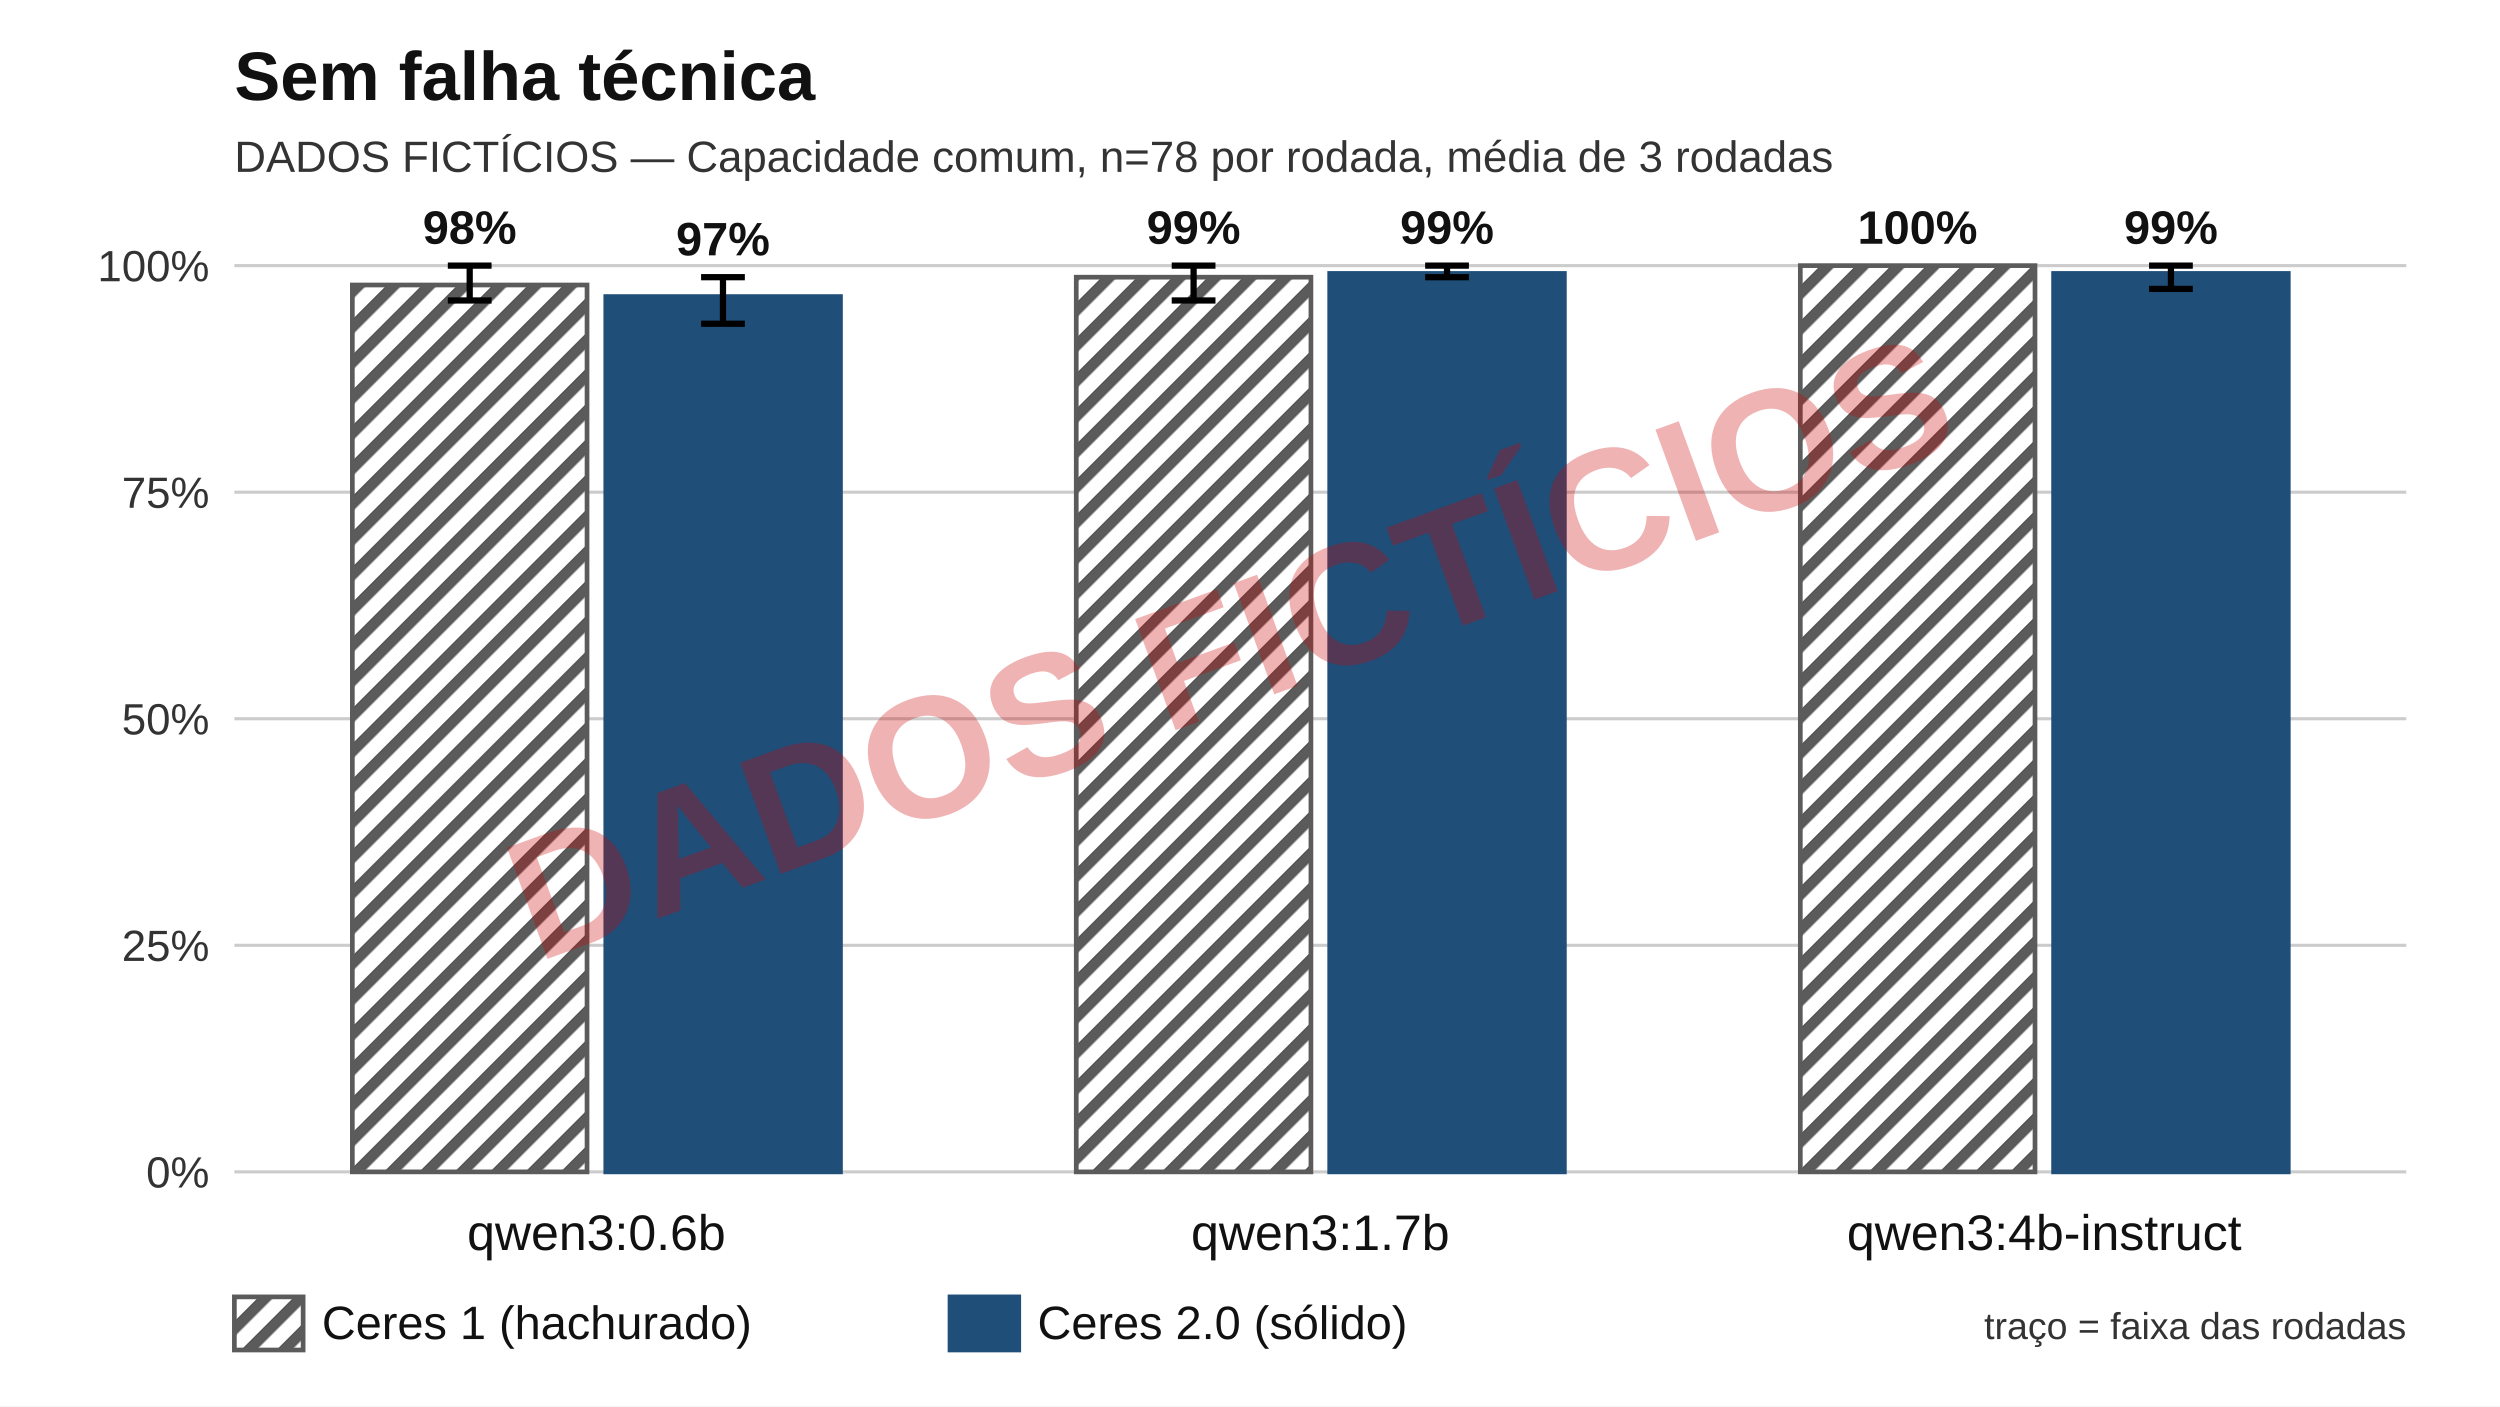
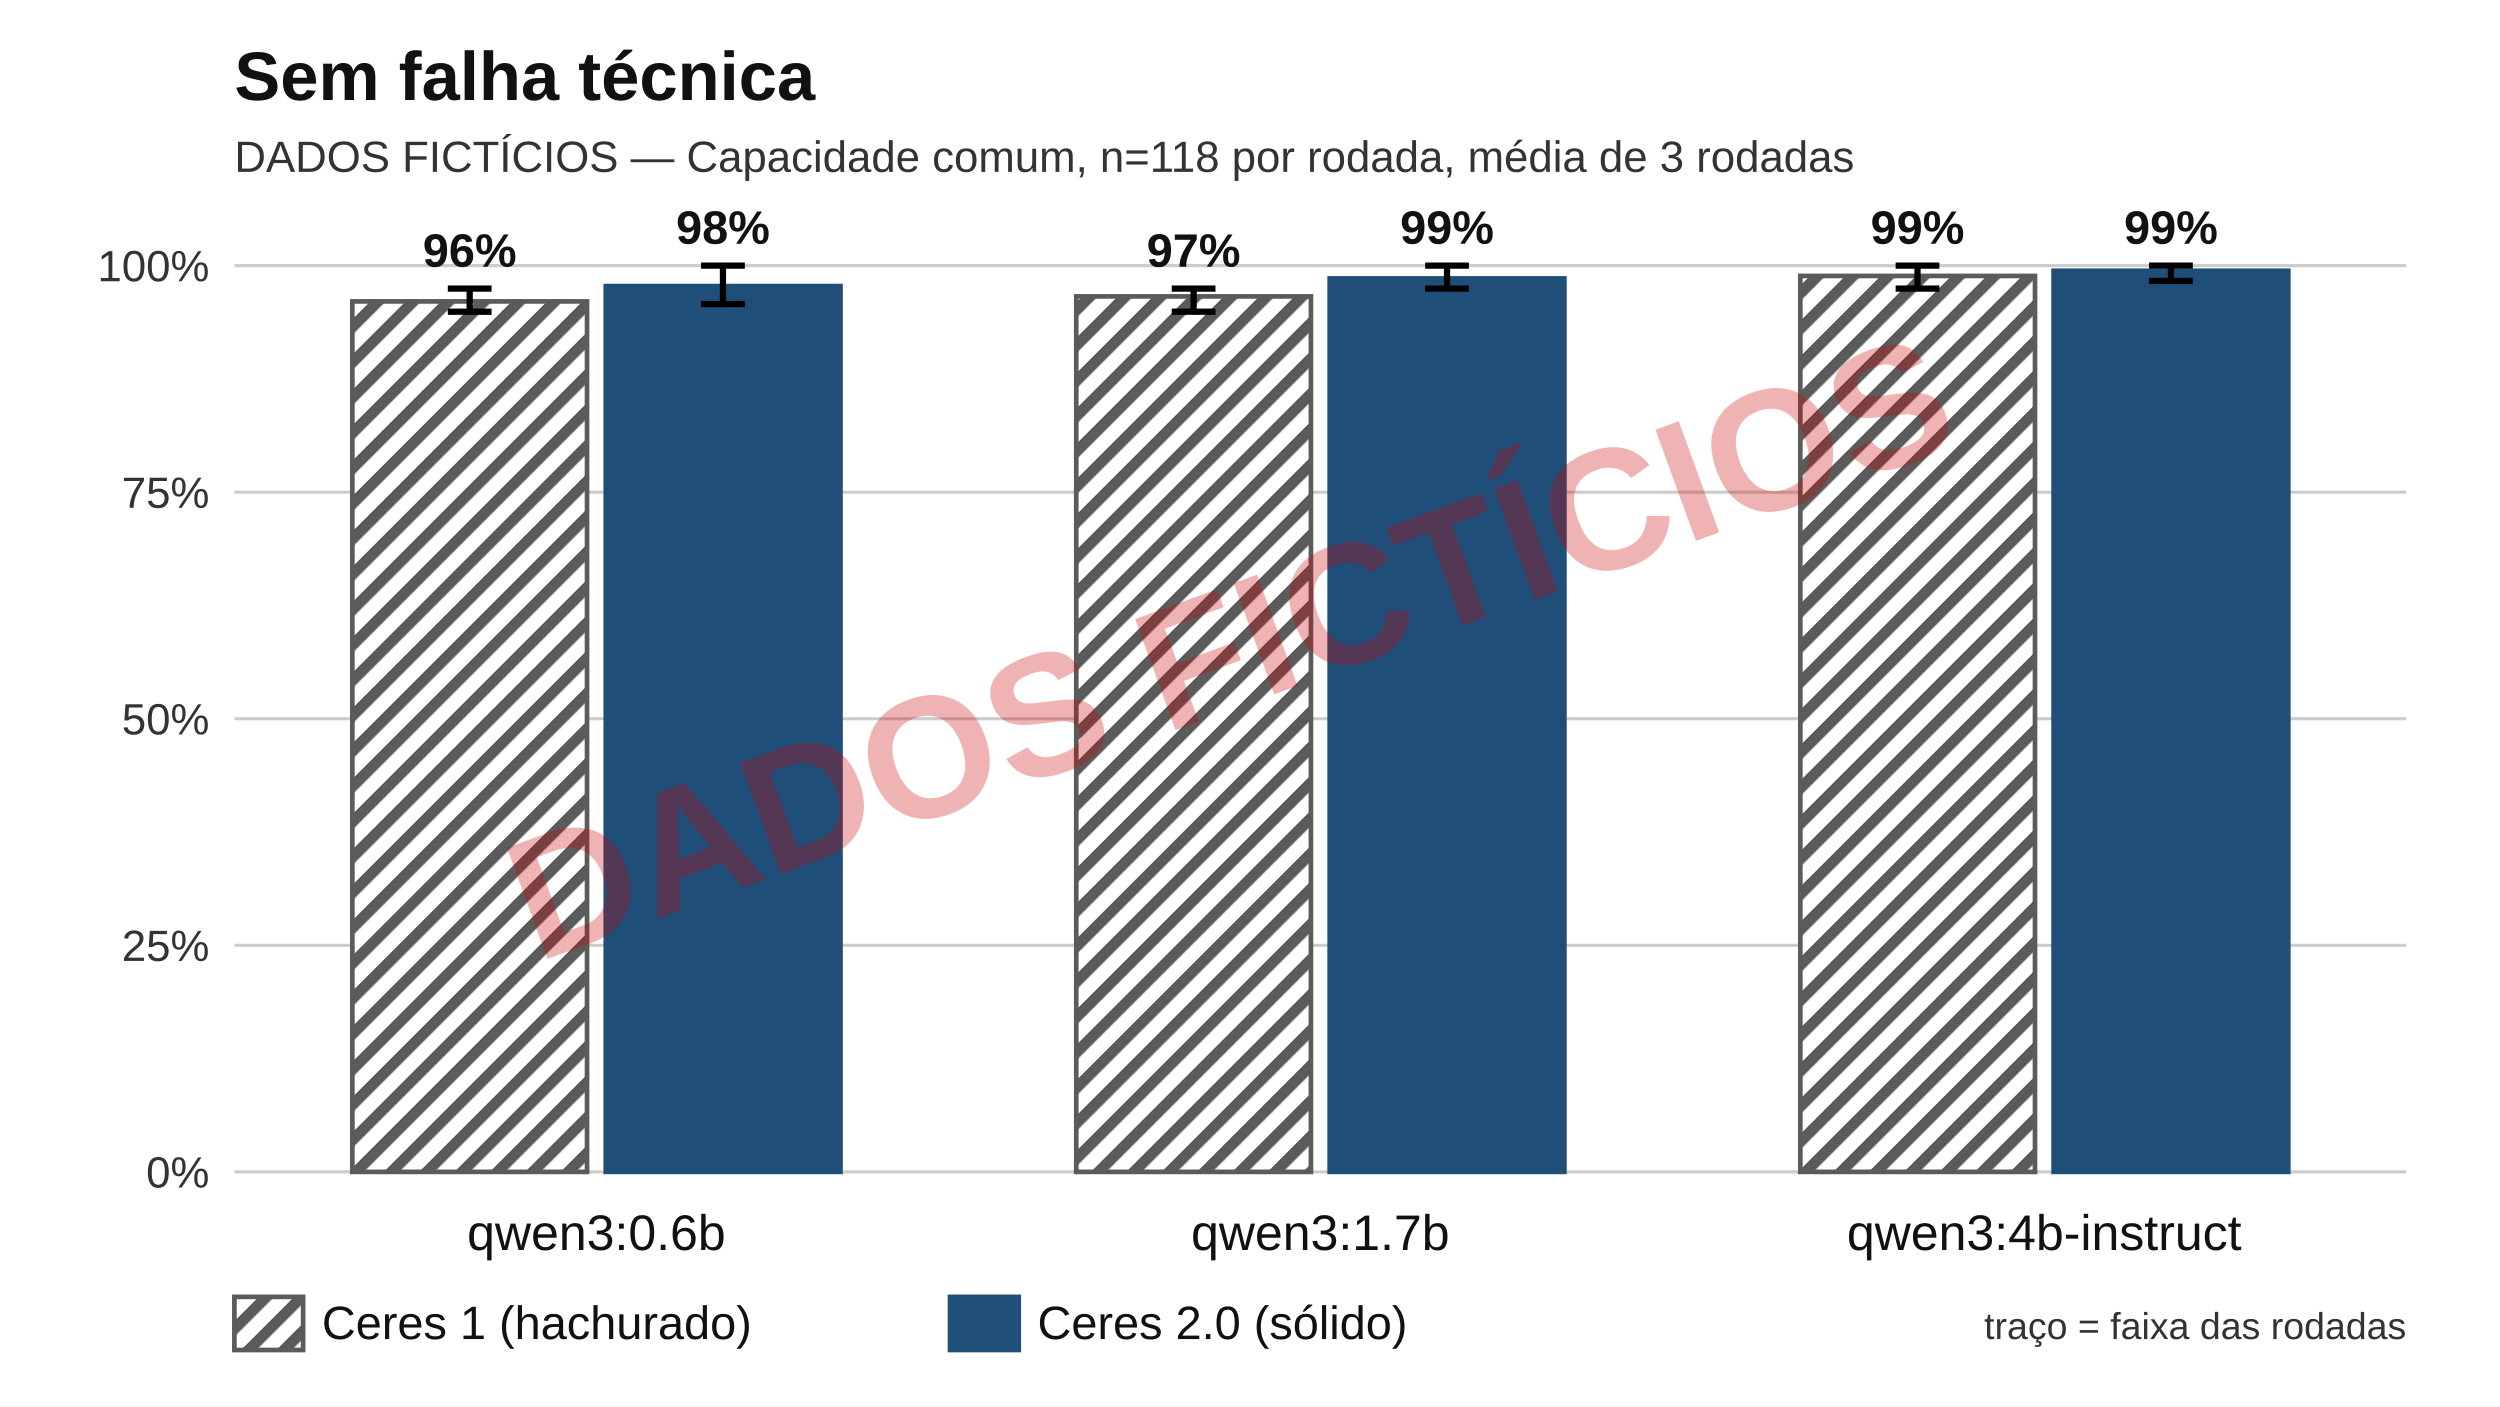
<svg xmlns="http://www.w3.org/2000/svg" viewBox="0 0 1600 900" width="1600" height="900" font-family="Arial, Helvetica, sans-serif" role="img" aria-label="Sem falha técnica">
  <defs>
    <pattern id="hachura-diagonal" width="16" height="16" patternUnits="userSpaceOnUse" patternTransform="rotate(45)">
      <rect width="16" height="16" fill="#ffffff" />
      <rect width="7" height="16" fill="#5b5b5b" />
    </pattern>
    <pattern id="hachura-pontos" width="14" height="14" patternUnits="userSpaceOnUse">
      <rect width="14" height="14" fill="#ffffff" />
      <circle cx="7" cy="7" r="4" fill="#7a4b00" />
    </pattern>
  </defs>
  <rect width="1600" height="900" fill="#ffffff" />
  <text x="150" y="64" font-size="44" font-weight="bold" fill="#111111">Sem falha técnica</text>
-   <text x="150" y="110" font-size="28" fill="#333333">DADOS FICTÍCIOS — Capacidade comum, n=78 por rodada, média de 3 rodadas</text>
+   <text x="150" y="110" font-size="28" fill="#333333">DADOS FICTÍCIOS — Capacidade comum, n=118 por rodada, média de 3 rodadas</text>
  <line x1="150" y1="750.0" x2="1540" y2="750.0" stroke="#cccccc" stroke-width="2" />
  <text x="134" y="760.0" font-size="28" text-anchor="end" fill="#333333">0%</text>
  <line x1="150" y1="605.0" x2="1540" y2="605.0" stroke="#cccccc" stroke-width="2" />
  <text x="134" y="615.0" font-size="28" text-anchor="end" fill="#333333">25%</text>
  <line x1="150" y1="460.0" x2="1540" y2="460.0" stroke="#cccccc" stroke-width="2" />
  <text x="134" y="470.0" font-size="28" text-anchor="end" fill="#333333">50%</text>
  <line x1="150" y1="315.0" x2="1540" y2="315.0" stroke="#cccccc" stroke-width="2" />
  <text x="134" y="325.0" font-size="28" text-anchor="end" fill="#333333">75%</text>
  <line x1="150" y1="170.0" x2="1540" y2="170.0" stroke="#cccccc" stroke-width="2" />
  <text x="134" y="180.0" font-size="28" text-anchor="end" fill="#333333">100%</text>
  <text x="381.7" y="800" font-size="32" text-anchor="middle" fill="#111111">qwen3:0.6b</text>
-   <rect x="225.5" y="182.4" width="150.2" height="567.6" fill="url(#hachura-diagonal)" stroke="#5b5b5b" stroke-width="3" />
-   <line x1="300.6" y1="192.3" x2="300.6" y2="170.0" stroke="#000000" stroke-width="4" />
-   <line x1="286.6" y1="192.3" x2="314.6" y2="192.3" stroke="#000000" stroke-width="4" />
-   <line x1="286.6" y1="170.0" x2="314.6" y2="170.0" stroke="#000000" stroke-width="4" />
-   <text x="300.6" y="156.0" font-size="30" font-weight="bold" text-anchor="middle" fill="#111111">98%</text>
-   <rect x="387.7" y="189.8" width="150.2" height="560.2" fill="#1f4e79" stroke="#1f4e79" stroke-width="3" />
-   <line x1="462.7" y1="207.2" x2="462.7" y2="177.4" stroke="#000000" stroke-width="4" />
-   <line x1="448.7" y1="207.2" x2="476.7" y2="207.2" stroke="#000000" stroke-width="4" />
-   <line x1="448.7" y1="177.4" x2="476.7" y2="177.4" stroke="#000000" stroke-width="4" />
-   <text x="462.7" y="163.4" font-size="30" font-weight="bold" text-anchor="middle" fill="#111111">97%</text>
+   <rect x="225.5" y="192.9" width="150.2" height="557.1" fill="url(#hachura-diagonal)" stroke="#5b5b5b" stroke-width="3" />
+   <line x1="300.6" y1="199.5" x2="300.6" y2="184.7" stroke="#000000" stroke-width="4" />
+   <line x1="286.6" y1="199.5" x2="314.6" y2="199.5" stroke="#000000" stroke-width="4" />
+   <line x1="286.6" y1="184.7" x2="314.6" y2="184.7" stroke="#000000" stroke-width="4" />
+   <text x="300.6" y="170.7" font-size="30" font-weight="bold" text-anchor="middle" fill="#111111">96%</text>
+   <rect x="387.7" y="183.1" width="150.2" height="566.9" fill="#1f4e79" stroke="#1f4e79" stroke-width="3" />
+   <line x1="462.7" y1="194.6" x2="462.7" y2="170.0" stroke="#000000" stroke-width="4" />
+   <line x1="448.7" y1="194.6" x2="476.7" y2="194.6" stroke="#000000" stroke-width="4" />
+   <line x1="448.7" y1="170.0" x2="476.7" y2="170.0" stroke="#000000" stroke-width="4" />
+   <text x="462.7" y="156.0" font-size="30" font-weight="bold" text-anchor="middle" fill="#111111">98%</text>
  <text x="845.0" y="800" font-size="32" text-anchor="middle" fill="#111111">qwen3:1.7b</text>
-   <rect x="688.8" y="177.4" width="150.2" height="572.6" fill="url(#hachura-diagonal)" stroke="#5b5b5b" stroke-width="3" />
-   <line x1="763.9" y1="192.3" x2="763.9" y2="170.0" stroke="#000000" stroke-width="4" />
-   <line x1="749.9" y1="192.3" x2="777.9" y2="192.3" stroke="#000000" stroke-width="4" />
-   <line x1="749.9" y1="170.0" x2="777.9" y2="170.0" stroke="#000000" stroke-width="4" />
-   <text x="763.9" y="156.0" font-size="30" font-weight="bold" text-anchor="middle" fill="#111111">99%</text>
-   <rect x="851.0" y="175.0" width="150.2" height="575.0" fill="#1f4e79" stroke="#1f4e79" stroke-width="3" />
-   <line x1="926.1" y1="177.4" x2="926.1" y2="170.0" stroke="#000000" stroke-width="4" />
-   <line x1="912.1" y1="177.4" x2="940.1" y2="177.4" stroke="#000000" stroke-width="4" />
+   <rect x="688.8" y="189.7" width="150.2" height="560.3" fill="url(#hachura-diagonal)" stroke="#5b5b5b" stroke-width="3" />
+   <line x1="763.9" y1="199.5" x2="763.9" y2="184.7" stroke="#000000" stroke-width="4" />
+   <line x1="749.9" y1="199.5" x2="777.9" y2="199.5" stroke="#000000" stroke-width="4" />
+   <line x1="749.9" y1="184.7" x2="777.9" y2="184.7" stroke="#000000" stroke-width="4" />
+   <text x="763.9" y="170.7" font-size="30" font-weight="bold" text-anchor="middle" fill="#111111">97%</text>
+   <rect x="851.0" y="178.2" width="150.2" height="571.8" fill="#1f4e79" stroke="#1f4e79" stroke-width="3" />
+   <line x1="926.1" y1="184.7" x2="926.1" y2="170.0" stroke="#000000" stroke-width="4" />
+   <line x1="912.1" y1="184.7" x2="940.1" y2="184.7" stroke="#000000" stroke-width="4" />
  <line x1="912.1" y1="170.0" x2="940.1" y2="170.0" stroke="#000000" stroke-width="4" />
  <text x="926.1" y="156.0" font-size="30" font-weight="bold" text-anchor="middle" fill="#111111">99%</text>
  <text x="1308.3" y="800" font-size="32" text-anchor="middle" fill="#111111">qwen3:4b-instruct</text>
-   <rect x="1152.2" y="170.0" width="150.2" height="580.0" fill="url(#hachura-diagonal)" stroke="#5b5b5b" stroke-width="3" />
-   <text x="1227.2" y="156.0" font-size="30" font-weight="bold" text-anchor="middle" fill="#111111">100%</text>
-   <rect x="1314.3" y="175.0" width="150.2" height="575.0" fill="#1f4e79" stroke="#1f4e79" stroke-width="3" />
-   <line x1="1389.4" y1="184.9" x2="1389.4" y2="170.0" stroke="#000000" stroke-width="4" />
-   <line x1="1375.4" y1="184.9" x2="1403.4" y2="184.9" stroke="#000000" stroke-width="4" />
+   <rect x="1152.2" y="176.6" width="150.2" height="573.4" fill="url(#hachura-diagonal)" stroke="#5b5b5b" stroke-width="3" />
+   <line x1="1227.2" y1="184.7" x2="1227.2" y2="170.0" stroke="#000000" stroke-width="4" />
+   <line x1="1213.2" y1="184.7" x2="1241.2" y2="184.7" stroke="#000000" stroke-width="4" />
+   <line x1="1213.2" y1="170.0" x2="1241.2" y2="170.0" stroke="#000000" stroke-width="4" />
+   <text x="1227.2" y="156.0" font-size="30" font-weight="bold" text-anchor="middle" fill="#111111">99%</text>
+   <rect x="1314.3" y="173.3" width="150.2" height="576.7" fill="#1f4e79" stroke="#1f4e79" stroke-width="3" />
+   <line x1="1389.4" y1="179.8" x2="1389.4" y2="170.0" stroke="#000000" stroke-width="4" />
+   <line x1="1375.4" y1="179.8" x2="1403.4" y2="179.8" stroke="#000000" stroke-width="4" />
  <line x1="1375.4" y1="170.0" x2="1403.4" y2="170.0" stroke="#000000" stroke-width="4" />
  <text x="1389.4" y="156.0" font-size="30" font-weight="bold" text-anchor="middle" fill="#111111">99%</text>
  <rect x="150" y="830" width="44" height="34" fill="url(#hachura-diagonal)" stroke="#5b5b5b" stroke-width="3" />
  <text x="206" y="857" font-size="30" fill="#111111">Ceres 1 (hachurado)</text>
  <rect x="608" y="830" width="44" height="34" fill="#1f4e79" stroke="#1f4e79" stroke-width="3" />
  <text x="664" y="857" font-size="30" fill="#111111">Ceres 2.0 (sólido)</text>
  <text x="1540" y="857" font-size="24" text-anchor="end" fill="#333333">traço = faixa das rodadas</text>
  <text x="800.0" y="450.0" font-size="110" font-weight="bold" fill="#cc0000" fill-opacity="0.30" text-anchor="middle" transform="rotate(-20 800.0 450.0)">DADOS FICTÍCIOS</text>
</svg>
